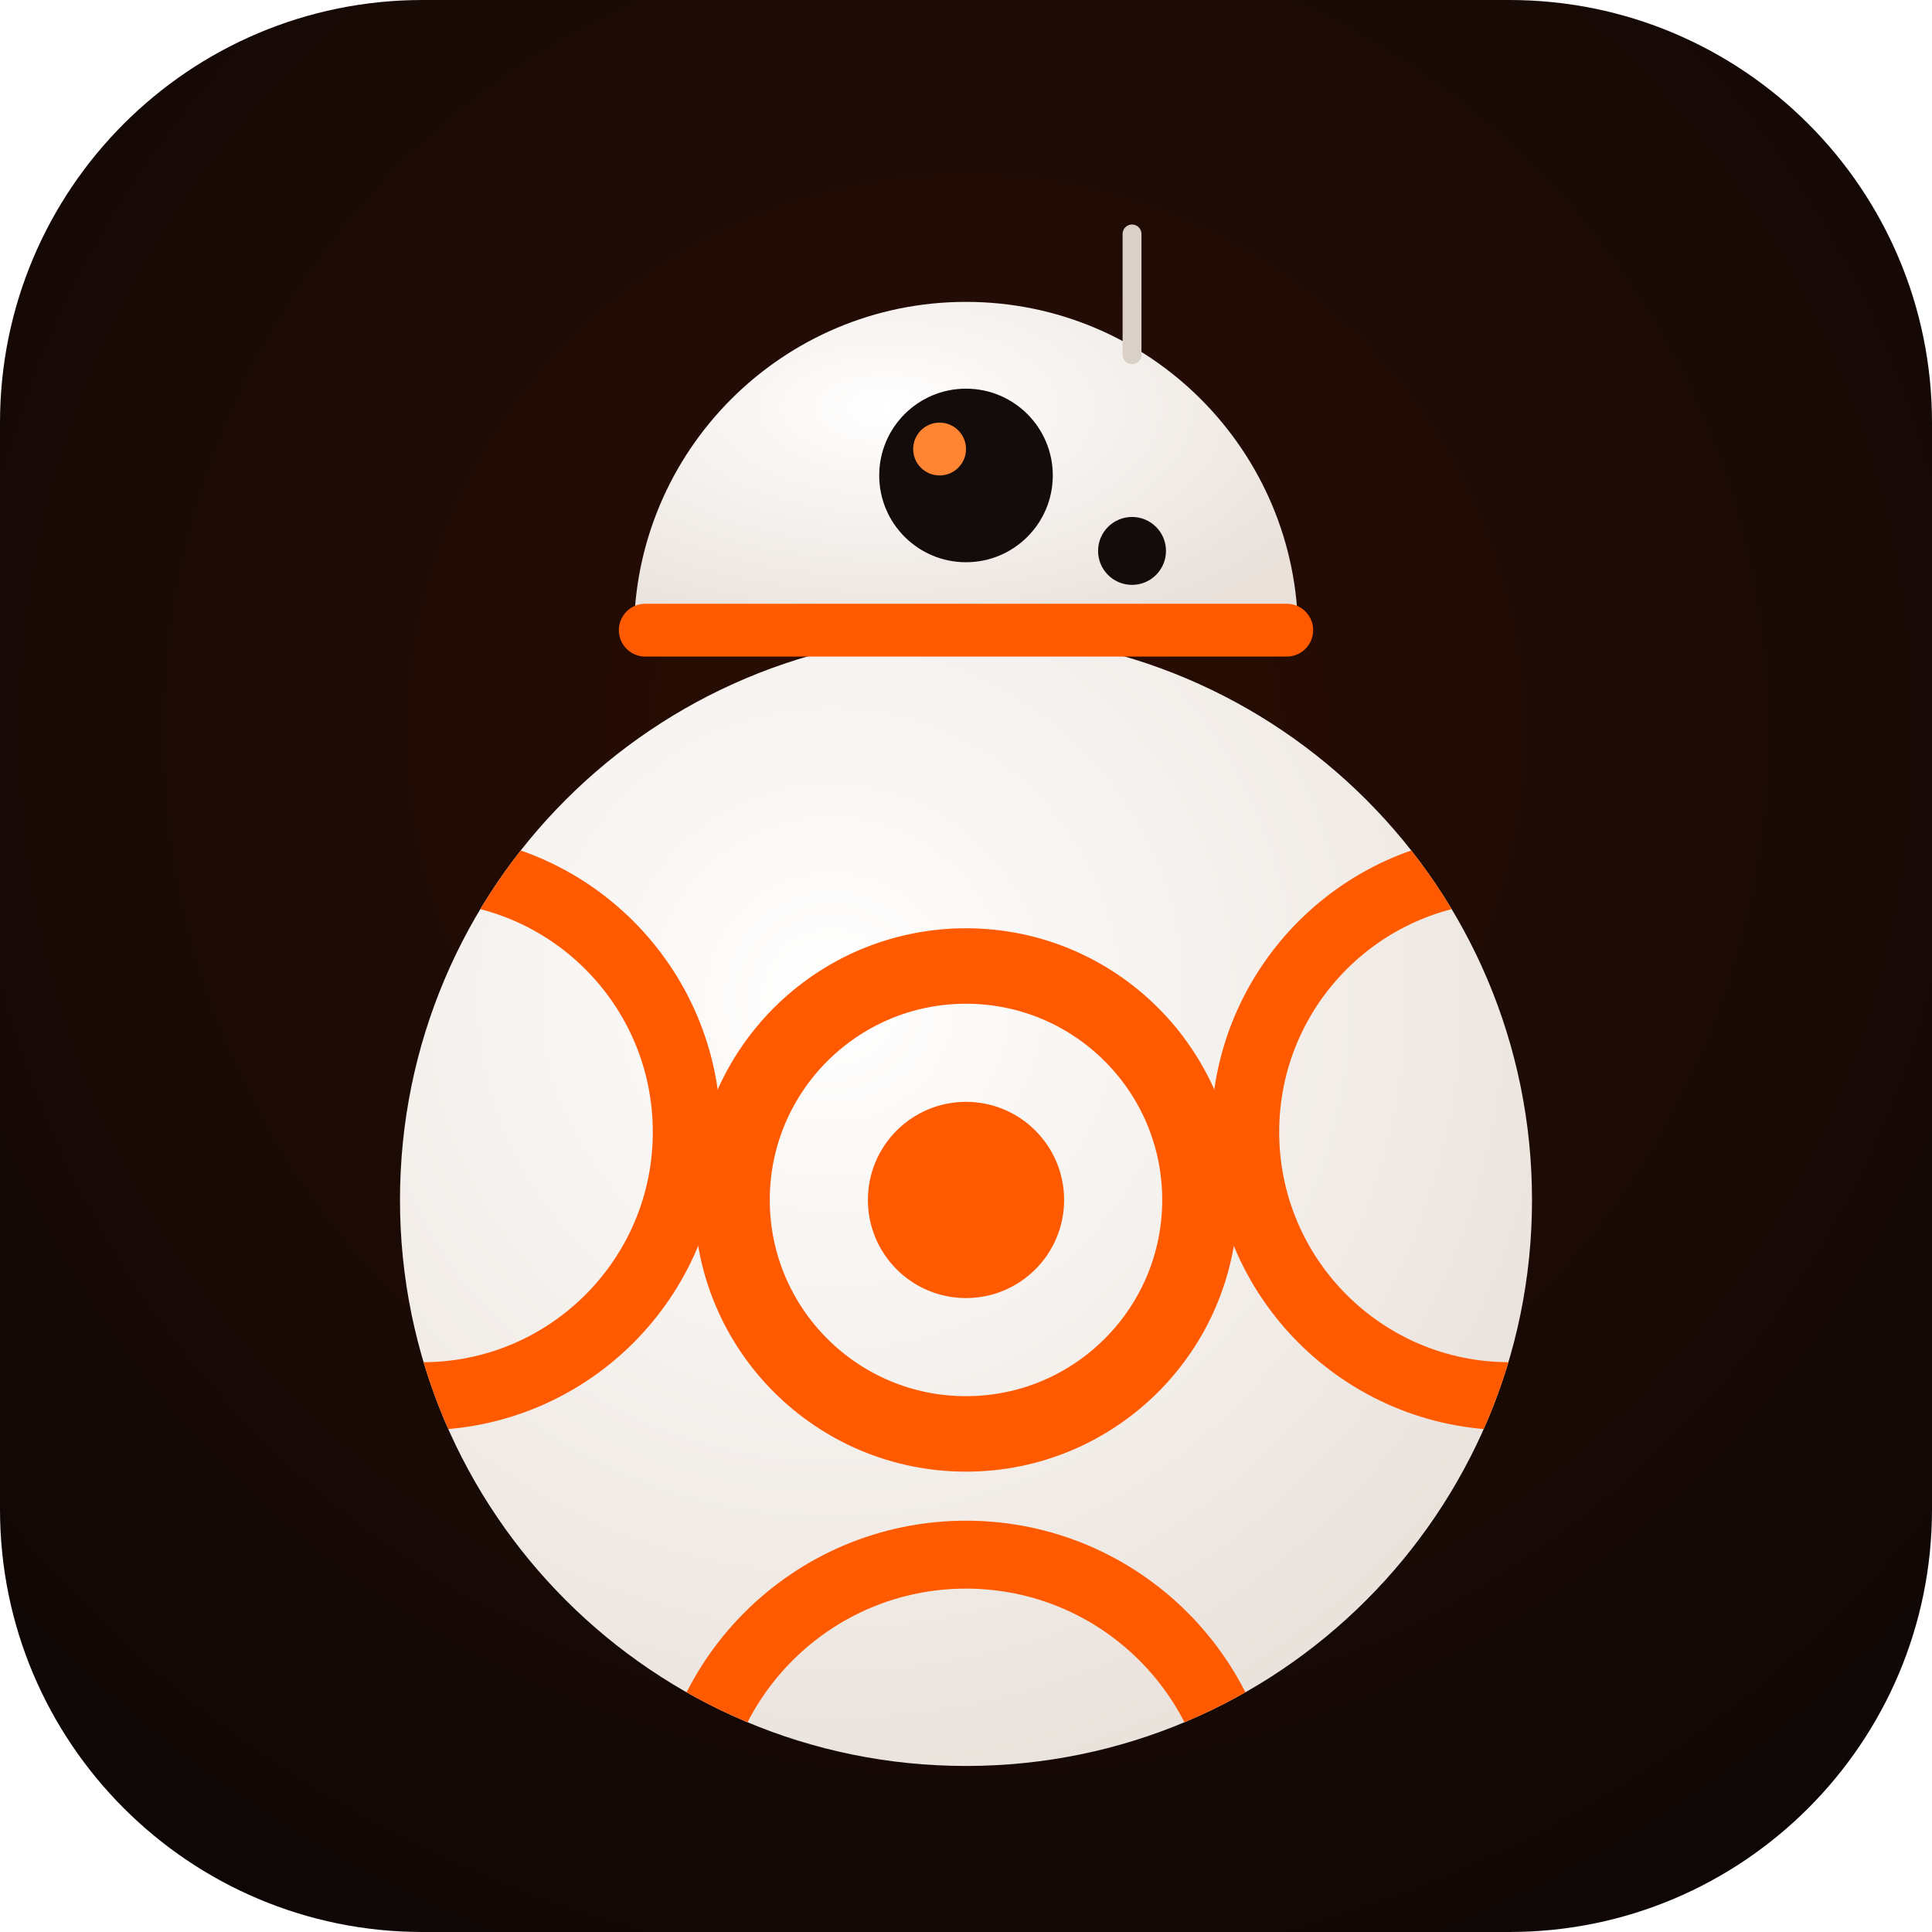
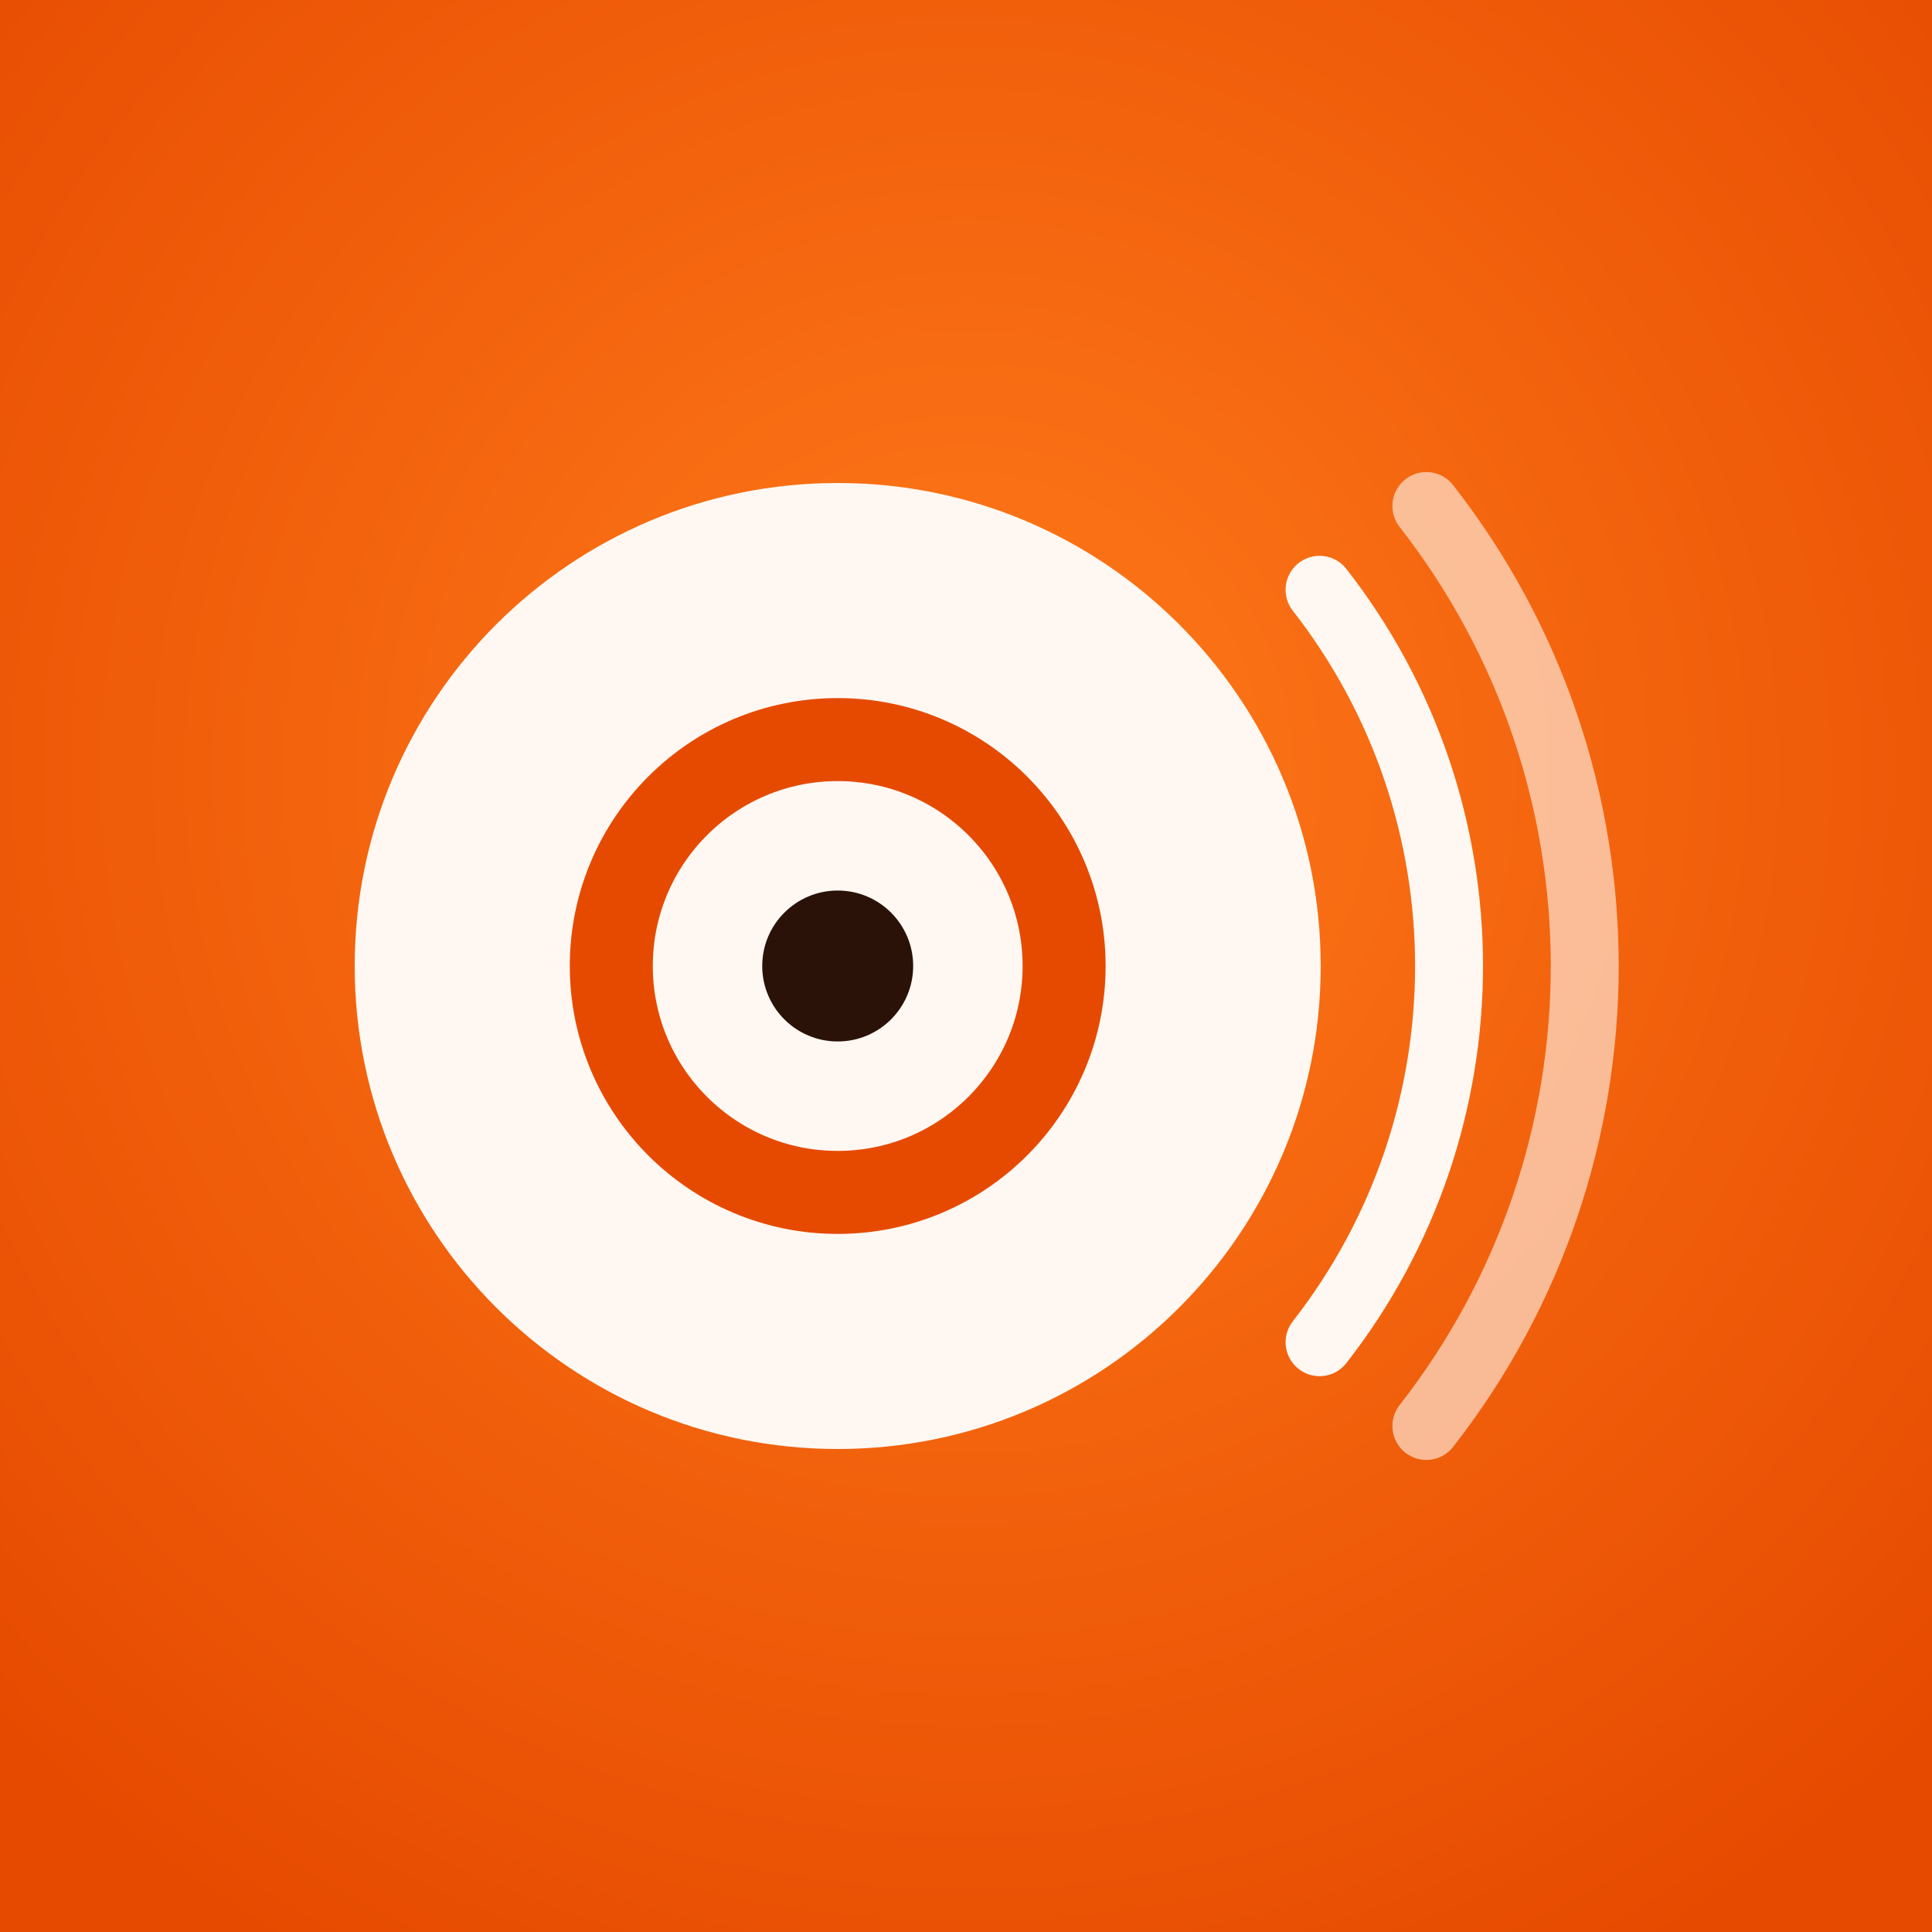
<svg xmlns="http://www.w3.org/2000/svg" viewBox="0 0 512 512" width="512" height="512">
  <defs>
-     <radialGradient id="bg" cx="50%" cy="38%" r="75%">
-       <stop offset="0" stop-color="#2b0e04" />
-       <stop offset="1" stop-color="#0d0706" />
+     <radialGradient id="bg" cx="50%" cy="40%" r="70%">
+       <stop offset="0" stop-color="#ff7a1a" />
+       <stop offset="1" stop-color="#e64a00" />
    </radialGradient>
-     <radialGradient id="shell" cx="38%" cy="32%" r="75%">
-       <stop offset="0" stop-color="#ffffff" />
-       <stop offset="1" stop-color="#e9e1da" />
-     </radialGradient>
-     <clipPath id="ball">
-       <circle cx="256" cy="318" r="150" />
-     </clipPath>
  </defs>
-   <rect width="512" height="512" rx="112" fill="url(#bg)" />
-   <circle cx="256" cy="318" r="150" fill="url(#shell)" />
-   <g clip-path="url(#ball)" fill="none" stroke="#ff5a00">
-     <circle cx="256" cy="318" r="62" stroke-width="20" />
-     <circle cx="256" cy="318" r="26" fill="#ff5a00" stroke="none" />
-     <circle cx="112" cy="300" r="70" stroke-width="18" />
-     <circle cx="400" cy="300" r="70" stroke-width="18" />
-     <circle cx="256" cy="486" r="74" stroke-width="18" />
+   <rect width="512" height="512" fill="url(#bg)" />
+   <circle cx="222" cy="256" r="128" fill="#fff8f2" />
+   <circle cx="222" cy="256" r="60" fill="none" stroke="#e64a00" stroke-width="22" />
+   <circle cx="222" cy="256" r="20" fill="#2a1208" />
+   <g fill="none" stroke="#fff8f2" stroke-width="18" stroke-linecap="round">
+     <path d="M349.7 156.3 A162 162 0 0 1 349.7 355.7" />
+     <path d="M378.0 134.1 A198 198 0 0 1 378.0 377.9" opacity=".6" />
  </g>
-   <path d="M168 168 A88 88 0 0 1 344 168 Z" fill="url(#shell)" />
-   <rect x="164" y="160" width="184" height="14" rx="7" fill="#ff5a00" />
-   <circle cx="256" cy="126" r="23" fill="#140c0a" />
-   <circle cx="249" cy="119" r="7" fill="#ff8533" />
-   <circle cx="300" cy="146" r="9" fill="#140c0a" />
-   <line x1="300" y1="94" x2="300" y2="62" stroke="#d9d0c8" stroke-width="5" stroke-linecap="round" />
</svg>
